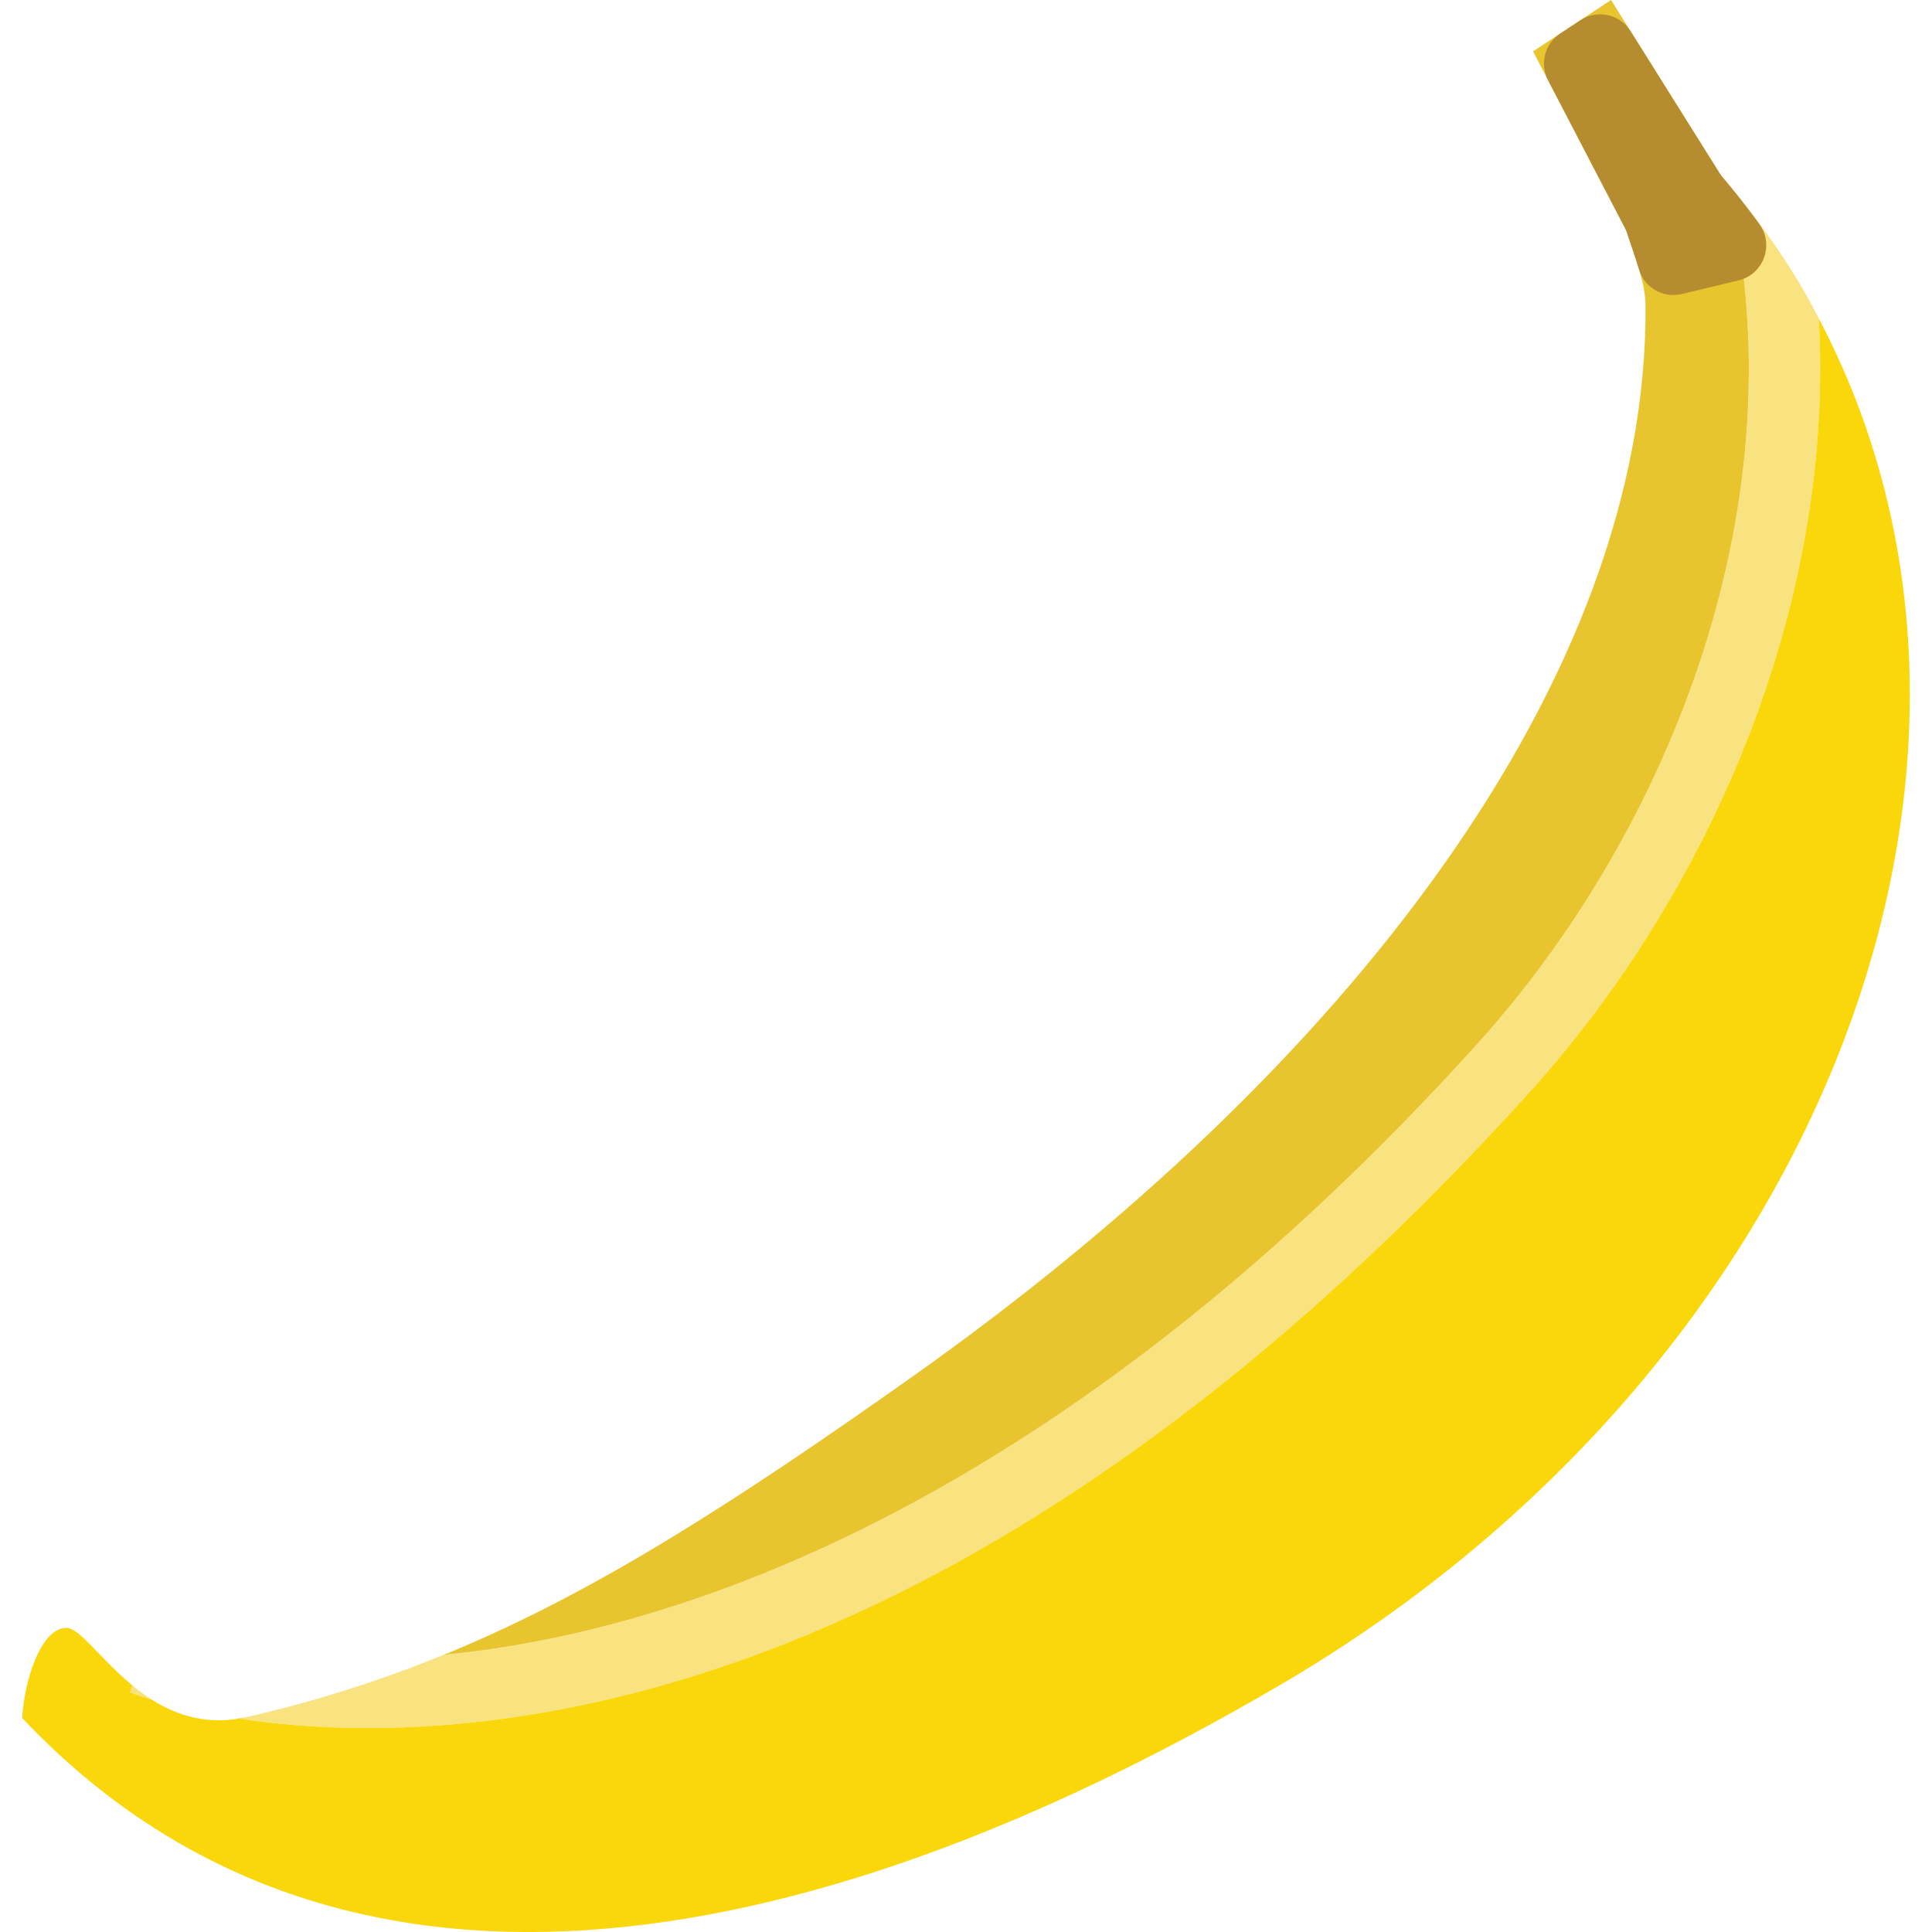
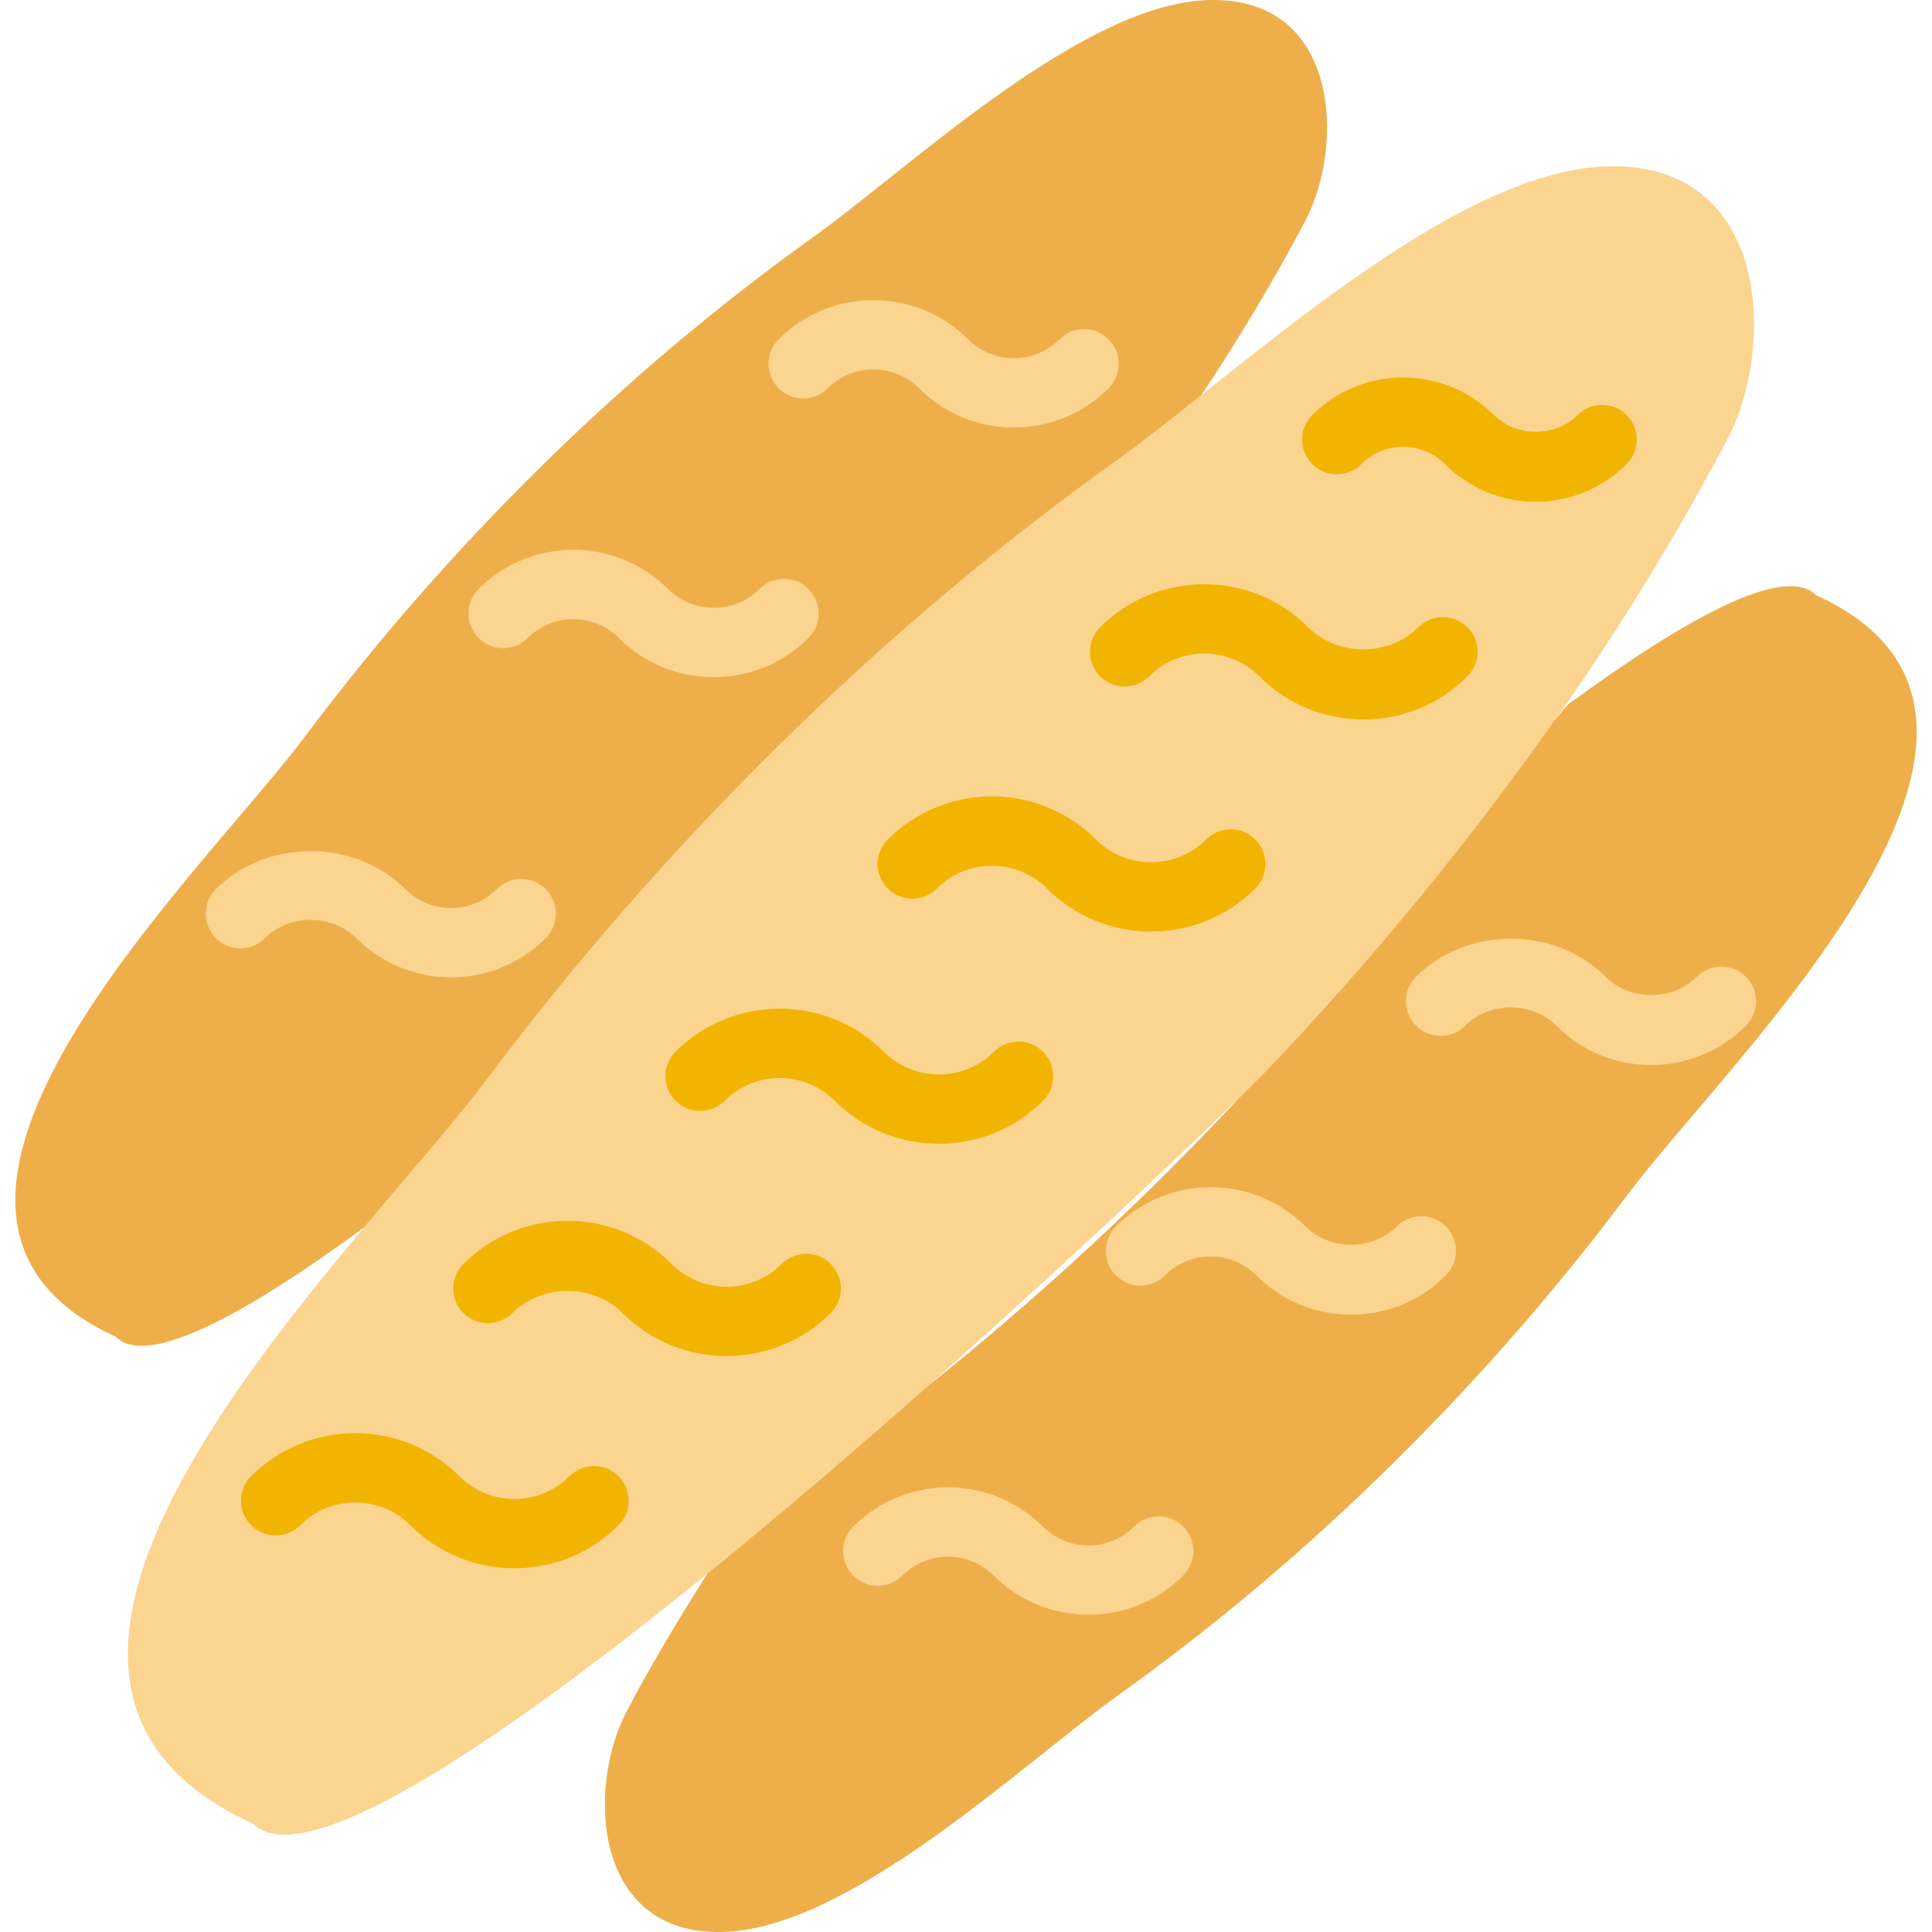
- <svg xmlns="http://www.w3.org/2000/svg" version="1.1" id="Capa_1" x="0px" y="0px" viewBox="0 0 54.354 54.354" style="enable-background:new 0 0 54.354 54.354;" xml:space="preserve">
+ <svg xmlns="http://www.w3.org/2000/svg" version="1.1" id="Capa_1" x="0px" y="0px" viewBox="0 0 55.71 55.71" style="enable-background:new 0 0 55.71 55.71;" xml:space="preserve">
  <g>
-     <g>
-       <path style="fill:#F9E280;" d="M51.169,8.959c-0.154-0.291-0.306-0.583-0.474-0.87c-0.619-1.056-1.335-2.023-2.105-2.939    c2.132,8.869-1.562,18.182-7.06,24.259c-11.103,12.273-21.646,16.44-29.053,17.148c-1.766,0.722-3.57,1.299-5.527,1.749    c-0.088,0.02-0.17,0.026-0.255,0.04c1.001,0.153,2.221,0.27,3.652,0.27c7.072,0,19.057-2.821,32.666-17.865    C48.026,25.209,51.628,17.139,51.169,8.959z" />
-       <path style="fill:#F9E280;" d="M3.728,47.42l-0.075,0.191c0.067,0.026,0.279,0.105,0.618,0.207    C4.078,47.696,3.899,47.56,3.728,47.42z" />
-     </g>
-     <g>
-       <path style="fill:#F9D70B;" d="M6.949,48.306c0.493-0.114,0.977-0.235,1.453-0.365C7.926,48.071,7.442,48.193,6.949,48.306z" />
-       <path style="fill:#E8C52E;" d="M48.411,4.925L45.324,0L43.13,1.446l2.623,5.039c0.222,0.7,0.538,1.441,0.542,2.115    c0.067,10.542-8.436,21.51-20.674,30.164c-5.038,3.563-8.902,6.035-12.955,7.718c-0.064,0.026-0.128,0.049-0.192,0.075    c0.001,0,0.002-0.001,0.002-0.001c7.407-0.708,17.95-4.876,29.053-17.148c5.497-6.076,9.191-15.387,7.061-24.255    C48.529,5.08,48.474,4.998,48.411,4.925z" />
-       <path style="fill:#F9D70B;" d="M9.634,47.578c0.051-0.016,0.104-0.03,0.155-0.046C9.738,47.548,9.685,47.562,9.634,47.578z" />
-       <path style="fill:#F9D70B;" d="M51.131,8.89c0.012,0.023,0.025,0.045,0.037,0.068c0.46,8.18-3.142,16.25-8.156,21.792    C29.403,45.795,17.418,48.616,10.346,48.616c-1.431,0-2.651-0.117-3.652-0.27c0.085-0.013,0.167-0.019,0.255-0.04    c-1.078,0.248-1.959-0.035-2.677-0.488c-0.339-0.102-0.551-0.181-0.618-0.207l0.075-0.191c-0.893-0.733-1.48-1.611-1.85-1.621    c-0.72-0.02-1.2,1.478-1.254,2.536c8.653,9.16,21.722,7.076,35.425-0.952C51.212,38.499,57.806,21.452,51.131,8.89L51.131,8.89z" />
-     </g>
-     <path style="fill:#B58C30;" d="M47.313,8.272l1.599-0.384c0.703-0.169,1.009-1.001,0.584-1.587   c-0.332-0.458-0.68-0.902-1.045-1.329C48.425,4.94,48.4,4.907,48.378,4.872l-2.504-3.994c-0.302-0.481-0.94-0.62-1.414-0.307   l-0.567,0.374c-0.433,0.285-0.58,0.852-0.341,1.312l2.164,4.158c0.025,0.048,0.045,0.097,0.062,0.149   c0.109,0.335,0.233,0.677,0.333,1.017C46.261,8.094,46.791,8.397,47.313,8.272z" />
+     <path style="fill:#FBD490;" d="M7.284,52.581c-9.784-4.462,3.099-16.571,6.742-21.436c5.051-6.744,11.29-12.945,18.148-17.848   c3.515-2.513,9.668-8.421,14.231-8.502c4.643-0.083,4.799,5.216,3.401,7.876c-3.477,6.613-8.066,12.7-13.195,18.1   C34.651,32.837,10.574,55.871,7.284,52.581z" />
+     <path style="fill:#EEAF4B;" d="M10.499,35.394c1.402-1.672,2.702-3.147,3.527-4.249c5.052-6.744,11.29-12.945,18.148-17.848   c0.723-0.517,1.562-1.181,2.472-1.905c1.08-1.634,2.091-3.311,2.998-5.038c1.128-2.146,1.002-6.421-2.744-6.354   c-3.681,0.066-8.644,4.832-11.48,6.859c-5.532,3.955-10.565,8.957-14.64,14.398C5.843,25.181-4.549,34.949,3.343,38.549   C4.245,39.451,7.084,37.898,10.499,35.394z" />
+     <path style="fill:#EEAF4B;" d="M52.367,17.161c-0.902-0.902-3.74,0.651-7.156,3.155c-0.133,0.159-0.259,0.306-0.389,0.461   c-2.487,3.537-5.254,6.884-8.209,9.995c-0.148,0.156-0.436,0.444-0.817,0.818c-2.808,3.013-5.846,5.829-9.047,8.38   c-2.04,1.805-4.213,3.669-6.352,5.407c-0.825,1.3-1.617,2.62-2.332,3.979c-1.128,2.146-1.002,6.421,2.744,6.354   c3.681-0.066,8.644-4.832,11.479-6.859c5.532-3.955,10.565-8.957,14.64-14.398C49.867,30.529,60.259,20.761,52.367,17.161z" />
+     <path style="fill:#F1B501;" d="M14.834,45.222c-1.087,0-2.174-0.414-3.002-1.241c-0.875-0.875-2.301-0.875-3.176,0   c-0.391,0.391-1.023,0.391-1.414,0s-0.391-1.023,0-1.414c1.654-1.656,4.35-1.656,6.004,0c0.875,0.875,2.301,0.875,3.176,0   c0.391-0.391,1.023-0.391,1.414,0s0.391,1.024,0,1.414C17.007,44.808,15.921,45.222,14.834,45.222z" />
+     <path style="fill:#F1B501;" d="M20.953,39.102c-1.087,0-2.175-0.413-3.002-1.241c-0.85-0.851-2.326-0.849-3.175,0   c-0.391,0.391-1.023,0.391-1.414,0c-0.391-0.39-0.391-1.023,0-1.414c0.802-0.803,1.867-1.244,3.002-1.244   c1.134,0,2.199,0.441,3.001,1.244c0.875,0.875,2.301,0.875,3.176,0c0.391-0.391,1.023-0.391,1.414,0s0.391,1.023,0,1.414   C23.128,38.689,22.04,39.102,20.953,39.102z" />
+     <path style="fill:#F1B501;" d="M27.073,32.982c-1.087,0-2.175-0.413-3.002-1.241c-0.875-0.875-2.301-0.875-3.176,0   c-0.391,0.391-1.023,0.391-1.414,0c-0.391-0.391-0.391-1.023,0-1.414c1.654-1.656,4.35-1.656,6.004,0   c0.875,0.875,2.301,0.875,3.176,0c0.391-0.391,1.023-0.391,1.414,0s0.391,1.023,0,1.414C29.248,32.569,28.16,32.982,27.073,32.982z   " />
+     <path style="fill:#F1B501;" d="M33.192,26.862c-1.087,0-2.175-0.413-3.002-1.241c-0.875-0.875-2.301-0.875-3.176,0   c-0.391,0.391-1.023,0.391-1.414,0s-0.391-1.023,0-1.414c1.654-1.656,4.35-1.656,6.004,0c0.875,0.875,2.301,0.875,3.176,0   c0.391-0.391,1.023-0.391,1.414,0s0.391,1.023,0,1.414C35.367,26.449,34.279,26.862,33.192,26.862z" />
+     <path style="fill:#F1B501;" d="M39.312,20.746c-1.134,0-2.199-0.441-3.002-1.244c-0.875-0.875-2.301-0.875-3.176,0   c-0.391,0.391-1.023,0.391-1.414,0s-0.391-1.023,0-1.414c1.654-1.656,4.35-1.656,6.004,0c0.848,0.849,2.323,0.85,3.175,0   c0.391-0.391,1.023-0.391,1.414,0c0.391,0.39,0.391,1.023,0,1.414C41.511,20.305,40.446,20.746,39.312,20.746z" />
+     <path style="fill:#FBD490;" d="M29.233,12.328c-0.989,0-1.979-0.377-2.731-1.13c-0.727-0.727-1.908-0.727-2.635,0   c-0.391,0.391-1.023,0.391-1.414,0s-0.391-1.023,0-1.414c1.506-1.506,3.957-1.506,5.463,0c0.727,0.727,1.908,0.727,2.635,0   c0.391-0.391,1.023-0.391,1.414,0s0.391,1.023,0,1.414C31.212,11.951,30.222,12.328,29.233,12.328z" />
+     <path style="fill:#FBD490;" d="M20.579,19.527c-0.989,0-1.979-0.376-2.731-1.129c-0.728-0.728-1.909-0.726-2.635,0   c-0.391,0.391-1.023,0.391-1.414,0s-0.391-1.023,0-1.414c1.506-1.506,3.957-1.506,5.463,0c0.727,0.725,1.908,0.725,2.635,0   c0.391-0.391,1.023-0.391,1.414,0s0.391,1.024,0,1.414C22.557,19.151,21.568,19.527,20.579,19.527z" />
+     <path style="fill:#FBD490;" d="M13.005,28.182c-0.989,0-1.978-0.376-2.731-1.129c-0.704-0.704-1.928-0.706-2.634,0   c-0.391,0.391-1.023,0.391-1.414,0c-0.391-0.39-0.391-1.023,0-1.414c1.46-1.461,4.004-1.461,5.462,0   c0.728,0.728,1.909,0.726,2.635,0c0.391-0.391,1.023-0.391,1.414,0c0.391,0.391,0.391,1.023,0,1.414   C14.984,27.806,13.995,28.182,13.005,28.182z" />
+     <path style="fill:#FBD490;" d="M47.613,30.711c-1.032,0-2.002-0.402-2.731-1.133c-0.705-0.705-1.93-0.705-2.635,0   c-0.391,0.391-1.023,0.391-1.414,0c-0.391-0.39-0.391-1.023,0-1.414c1.458-1.461,4.001-1.461,5.463,0   c0.705,0.705,1.93,0.705,2.635,0c0.391-0.391,1.023-0.391,1.414,0s0.391,1.023,0,1.414C49.614,30.309,48.644,30.711,47.613,30.711z   " />
+     <path style="fill:#FBD490;" d="M38.959,37.91c-1.032,0-2.002-0.402-2.731-1.133c-0.727-0.728-1.908-0.726-2.635,0   c-0.391,0.391-1.023,0.391-1.414,0s-0.391-1.023,0-1.414c1.506-1.506,3.955-1.506,5.463,0c0.705,0.705,1.93,0.705,2.635,0   c0.391-0.391,1.023-0.391,1.414,0s0.391,1.023,0,1.414C40.96,37.508,39.99,37.91,38.959,37.91z" />
+     <path style="fill:#FBD490;" d="M31.385,46.562c-0.989,0-1.979-0.377-2.731-1.13c-0.727-0.725-1.908-0.725-2.635,0   c-0.391,0.391-1.023,0.391-1.414,0s-0.391-1.024,0-1.414c1.506-1.506,3.957-1.506,5.463,0c0.728,0.727,1.909,0.727,2.635,0   c0.391-0.391,1.023-0.391,1.414,0s0.391,1.023,0,1.414C33.364,46.185,32.375,46.562,31.385,46.562z" />
+     <path style="fill:#F1B501;" d="M44.284,14.468c-0.989,0-1.92-0.386-2.619-1.086c-0.665-0.666-1.748-0.664-2.411,0   c-0.391,0.391-1.023,0.391-1.414,0s-0.391-1.024,0-1.414c1.447-1.444,3.796-1.442,5.239,0c0.645,0.645,1.766,0.645,2.41,0   c0.391-0.391,1.023-0.391,1.414,0c0.391,0.39,0.391,1.023,0,1.414C46.204,14.082,45.273,14.468,44.284,14.468z" />
  </g>
  <g>
</g>
  <g>
</g>
  <g>
</g>
  <g>
</g>
  <g>
</g>
  <g>
</g>
  <g>
</g>
  <g>
</g>
  <g>
</g>
  <g>
</g>
  <g>
</g>
  <g>
</g>
  <g>
</g>
  <g>
</g>
  <g>
</g>
</svg>
